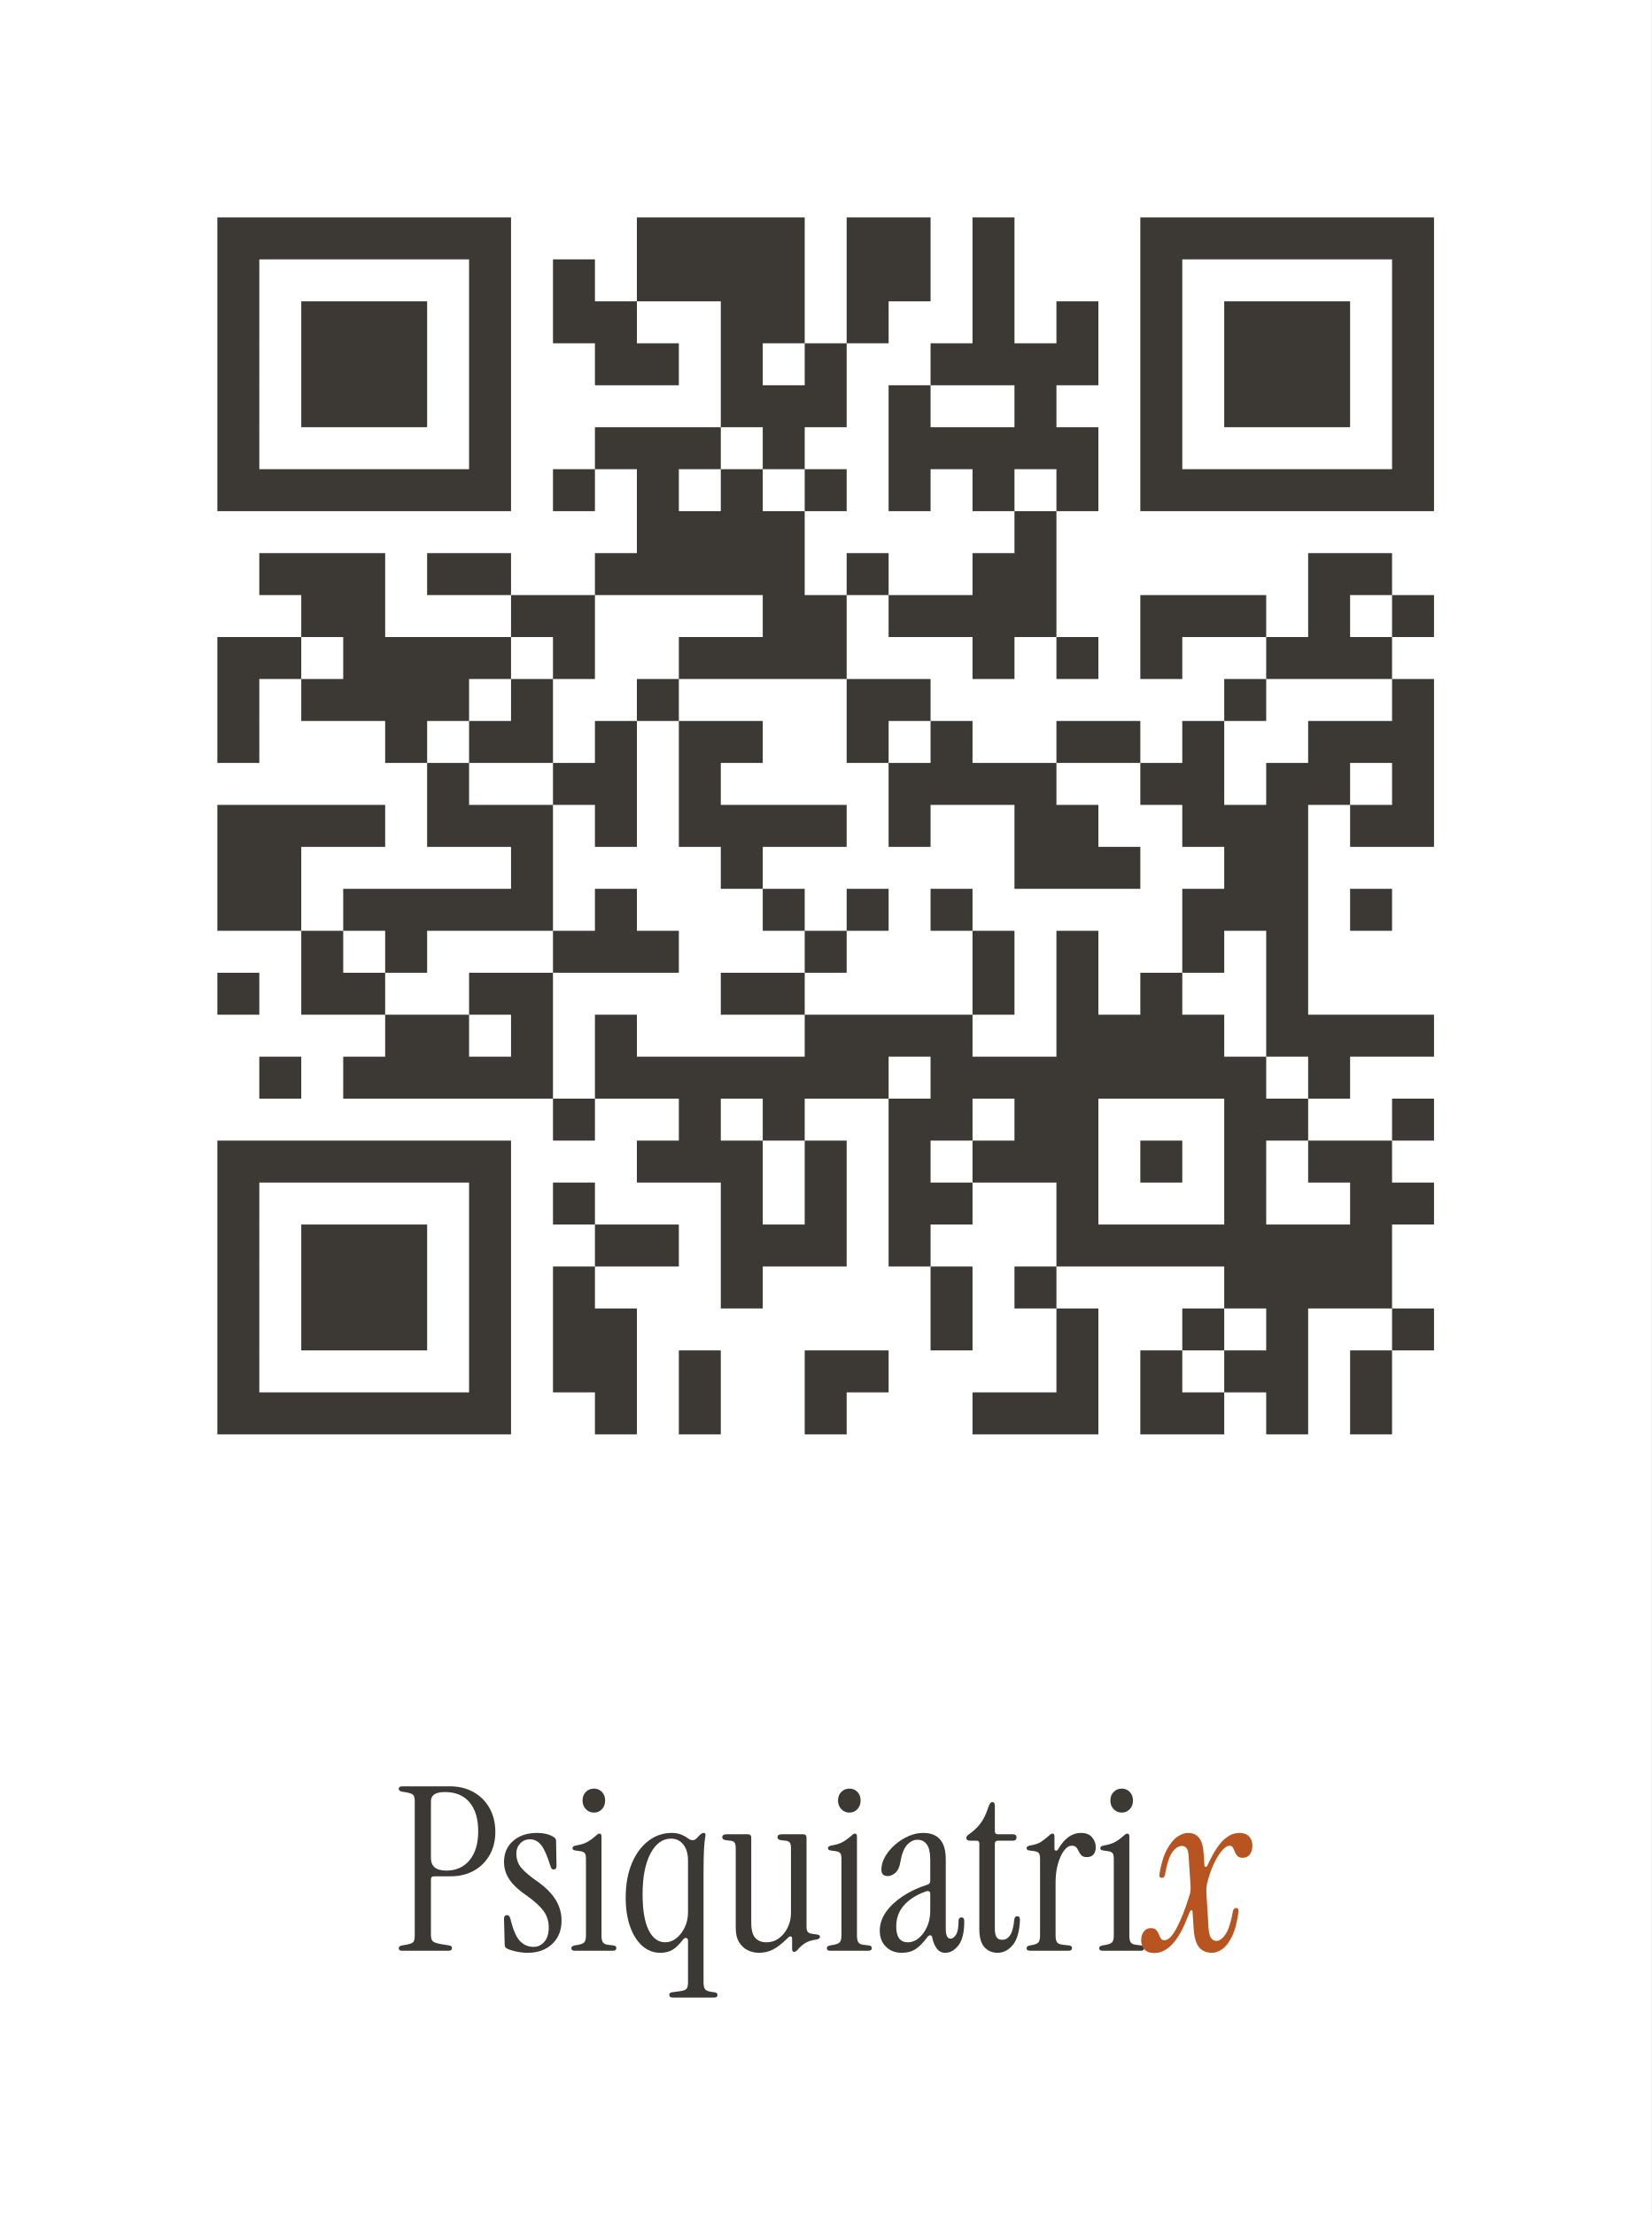
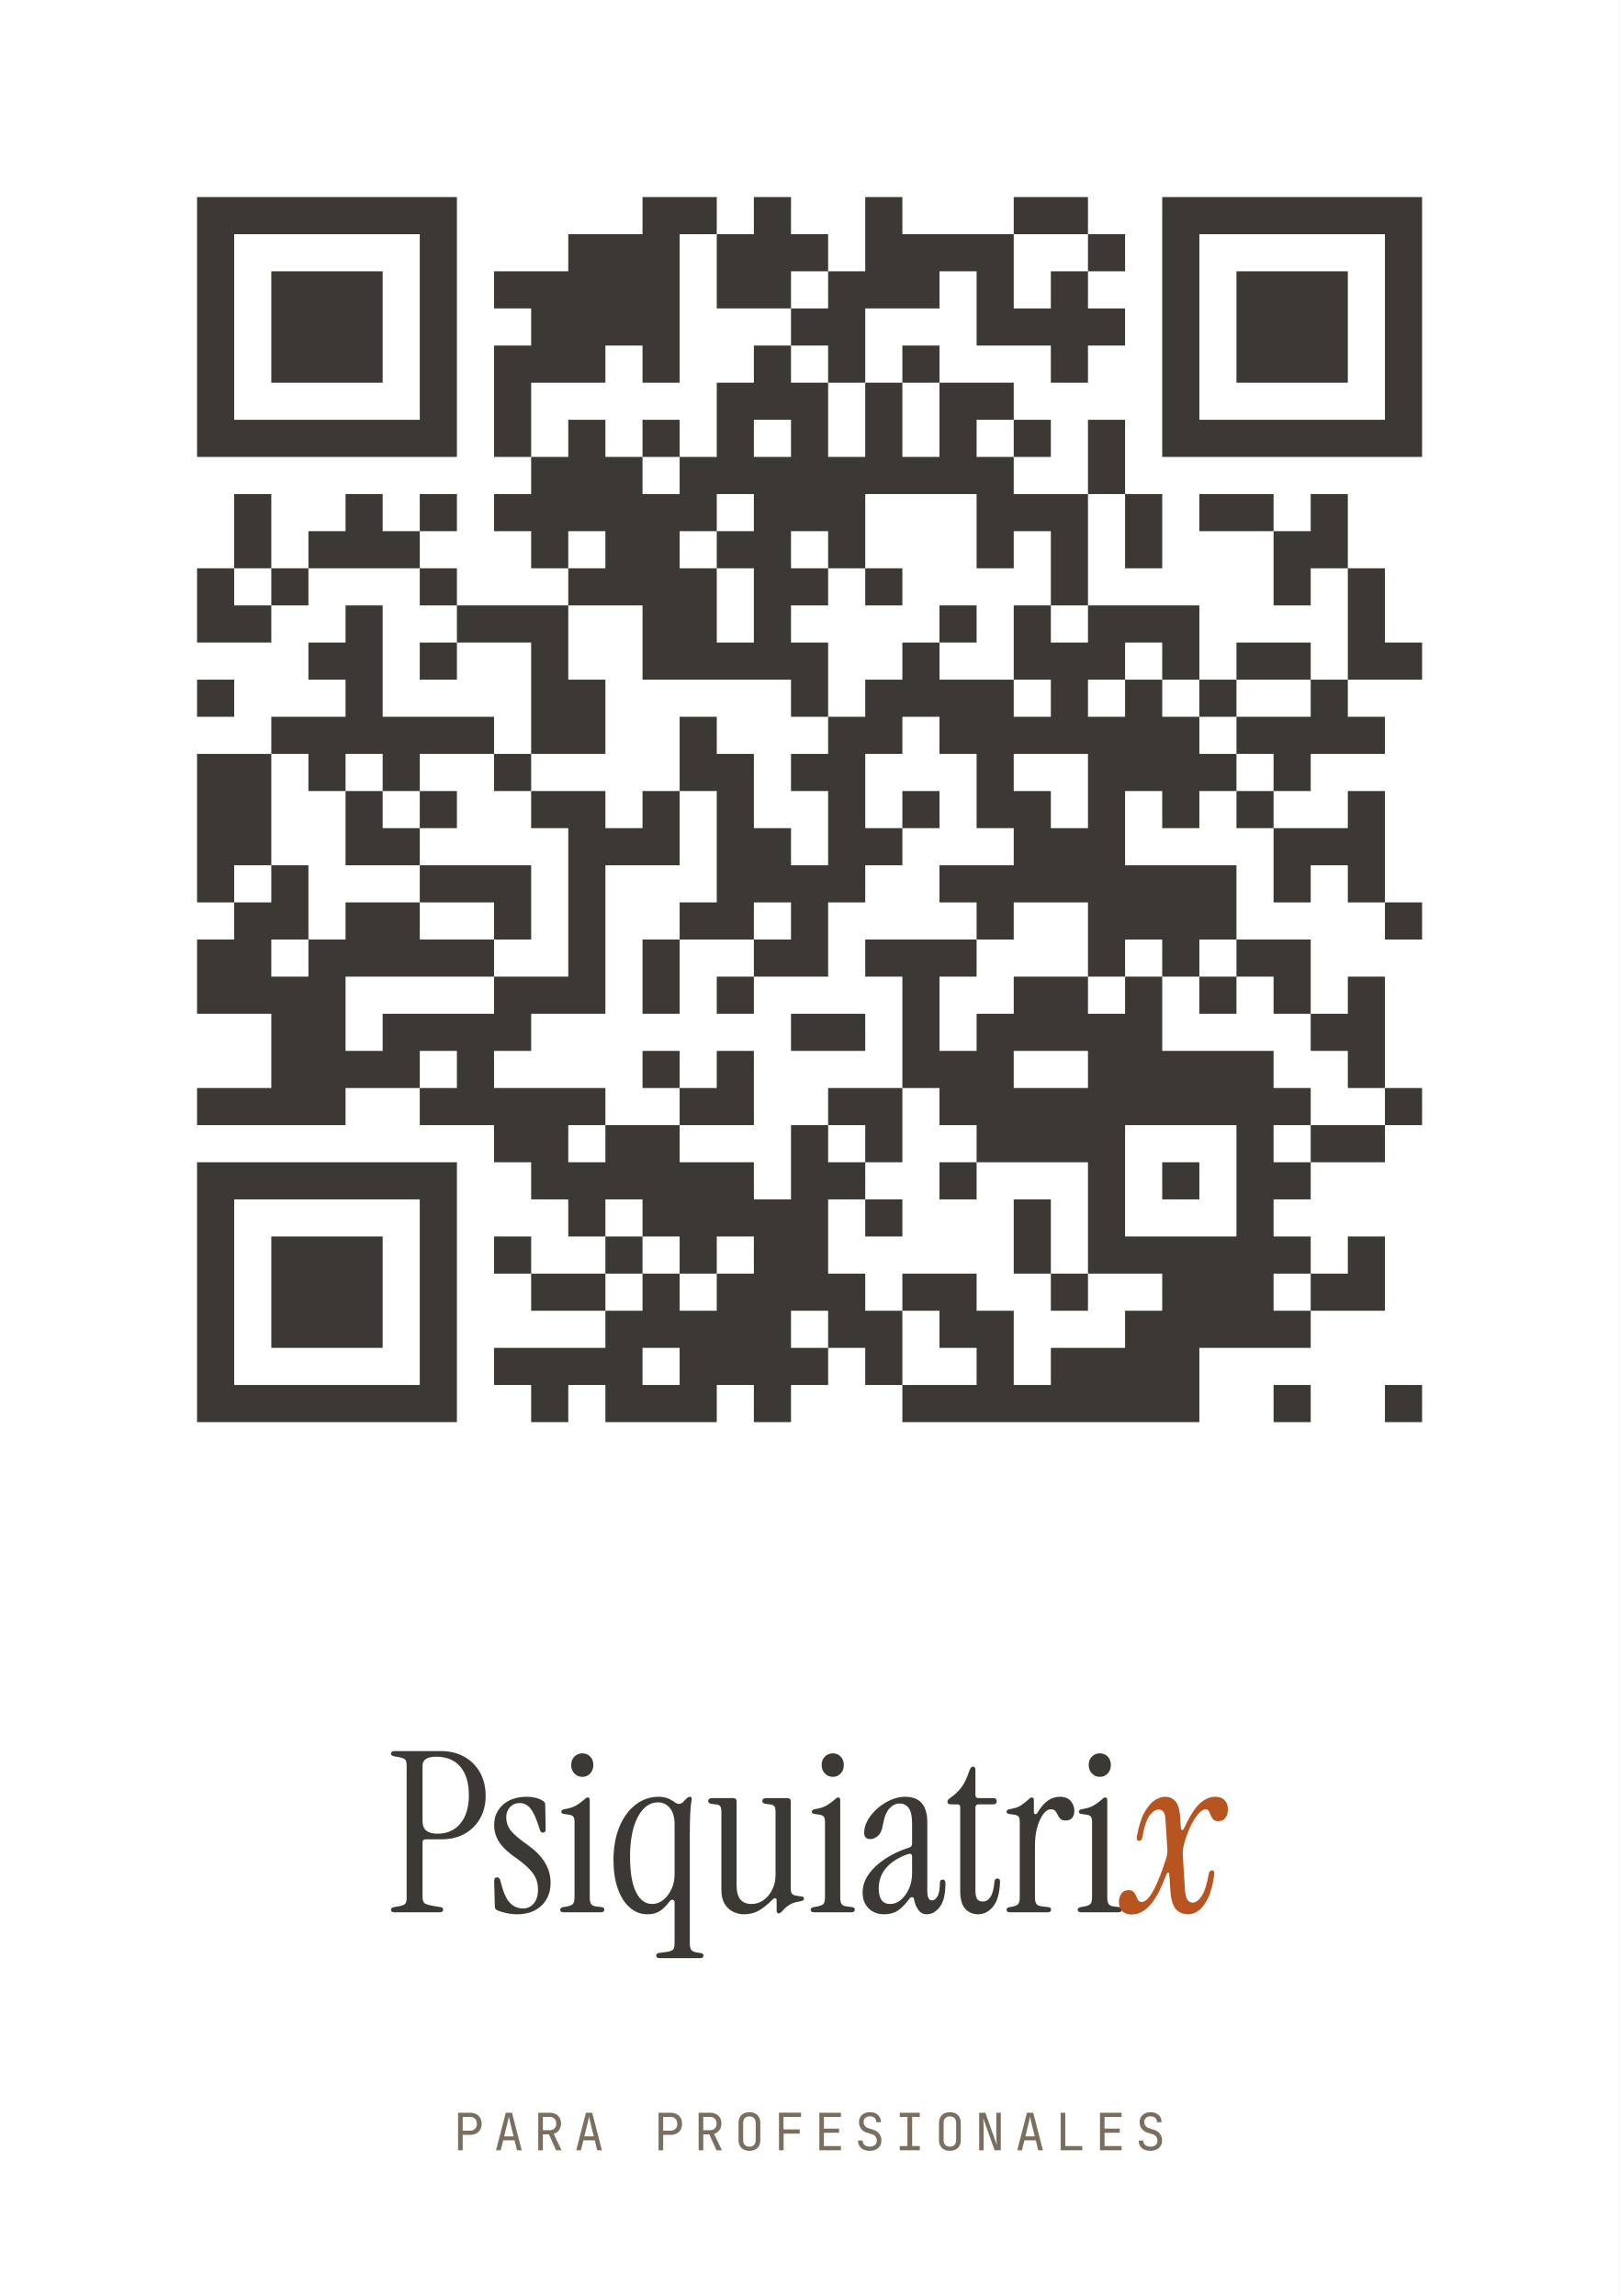
- <svg xmlns="http://www.w3.org/2000/svg" viewBox="0 0 1000 1341" width="1000" height="1341" role="img" aria-label="Código QR de https://www.psiquiatrix.ar/">
-   <rect width="1000" height="1341" fill="#FFFFFF" />
-   <g transform="translate(30 30) scale(25.40541)">
-     <path fill="#FFFFFF" d="M0 0h37v37H0z" />
-     <path stroke="#3C3833" d="M4 4.5h7m3 0h4m1 0h2m1 0h1m3 0h7M4 5.5h1m5 0h1m1 0h1m1 0h4m1 0h2m1 0h1m3 0h1m5 0h1M4 6.5h1m1 0h3m1 0h1m1 0h2m2 0h2m1 0h1m2 0h1m1 0h1m1 0h1m1 0h3m1 0h1M4 7.5h1m1 0h3m1 0h1m2 0h2m1 0h1m1 0h1m2 0h4m1 0h1m1 0h3m1 0h1M4 8.5h1m1 0h3m1 0h1m5 0h3m1 0h1m2 0h1m2 0h1m1 0h3m1 0h1M4 9.5h1m5 0h1m2 0h3m1 0h1m2 0h5m1 0h1m5 0h1M4 10.5h7m1 0h1m1 0h1m1 0h1m1 0h1m1 0h1m1 0h1m1 0h1m1 0h7M14 11.5h4m5 0h1M5 12.5h3m1 0h2m2 0h5m1 0h1m2 0h2m6 0h2M6 13.5h2m3 0h2m4 0h2m1 0h4m2 0h3m1 0h1m1 0h1M4 14.5h2m1 0h4m1 0h1m2 0h4m3 0h1m1 0h1m1 0h1m2 0h3M4 15.5h1m1 0h4m1 0h1m2 0h1m4 0h2m7 0h1m3 0h1M4 16.5h1m3 0h1m1 0h2m1 0h1m1 0h2m2 0h1m1 0h1m2 0h2m1 0h1m2 0h3M9 17.5h1m2 0h2m1 0h1m4 0h4m2 0h2m1 0h2m1 0h1M4 18.5h4m1 0h3m1 0h1m1 0h4m1 0h1m2 0h2m2 0h3m1 0h2M4 19.5h2m5 0h1m4 0h1m6 0h3m2 0h2M4 20.5h2m1 0h5m1 0h1m3 0h1m1 0h1m1 0h1m5 0h3m1 0h1M6 21.5h1m1 0h1m3 0h3m3 0h1m3 0h1m1 0h1m2 0h1m1 0h1M4 22.5h1m1 0h2m2 0h2m4 0h2m4 0h1m1 0h1m1 0h1m2 0h1M8 23.5h2m1 0h1m1 0h1m4 0h4m2 0h4m1 0h4M5 24.5h1m1 0h5m1 0h7m1 0h8m1 0h1M12 25.5h1m2 0h1m1 0h1m2 0h2m1 0h2m3 0h2m2 0h1M4 26.5h7m3 0h3m1 0h1m1 0h1m1 0h3m1 0h1m1 0h1m1 0h2M4 27.5h1m5 0h1m1 0h1m3 0h1m1 0h1m1 0h2m2 0h1m3 0h1m2 0h2M4 28.5h1m1 0h3m1 0h1m2 0h2m1 0h3m1 0h1m3 0h8M4 29.5h1m1 0h3m1 0h1m1 0h1m3 0h1m4 0h1m1 0h1m4 0h4M4 30.5h1m1 0h3m1 0h1m1 0h2m7 0h1m2 0h1m2 0h1m1 0h1m2 0h1M4 31.5h1m5 0h1m1 0h2m1 0h1m2 0h2m4 0h1m1 0h1m1 0h2m1 0h1M4 32.5h7m2 0h1m1 0h1m2 0h1m3 0h3m1 0h2m1 0h1m1 0h1" />
+ <svg xmlns="http://www.w3.org/2000/svg" viewBox="0 0 1000 1418" width="1000" height="1418" role="img" aria-label="Código QR de https://www.psiquiatrix.ar/psicologos">
+   <rect width="1000" height="1418" fill="#FFFFFF" />
+   <g transform="translate(30 30) scale(22.92683)">
+     <path fill="#FFFFFF" d="M0 0h41v41H0z" />
+     <path stroke="#3C3833" d="M4 4.5h7m5 0h2m1 0h1m2 0h1m3 0h2m2 0h7M4 5.5h1m5 0h1m3 0h3m1 0h3m1 0h4m2 0h1m1 0h1m5 0h1M4 6.5h1m1 0h3m1 0h1m1 0h5m1 0h2m1 0h3m1 0h1m1 0h1m2 0h1m1 0h3m1 0h1M4 7.5h1m1 0h3m1 0h1m2 0h4m3 0h2m3 0h4m1 0h1m1 0h3m1 0h1M4 8.5h1m1 0h3m1 0h1m1 0h3m1 0h1m2 0h1m1 0h1m1 0h1m3 0h1m2 0h1m1 0h3m1 0h1M4 9.5h1m5 0h1m1 0h1m5 0h3m1 0h1m1 0h2m4 0h1m5 0h1M4 10.5h7m1 0h1m1 0h1m1 0h1m1 0h1m1 0h1m1 0h1m1 0h1m1 0h1m1 0h1m1 0h7M13 11.5h3m1 0h9m2 0h1M5 12.5h1m2 0h1m1 0h1m1 0h6m1 0h3m3 0h3m1 0h1m1 0h2m1 0h1M5 13.5h1m1 0h3m3 0h1m1 0h2m1 0h2m1 0h1m3 0h1m1 0h1m1 0h1m3 0h2M4 14.5h1m1 0h1m3 0h1m3 0h4m1 0h2m1 0h1m4 0h1m5 0h1m1 0h1M4 15.5h2m2 0h1m2 0h3m2 0h2m1 0h1m4 0h1m1 0h1m1 0h3m4 0h1M7 16.5h2m1 0h1m2 0h1m2 0h5m2 0h1m2 0h3m1 0h1m1 0h2m1 0h2M4 17.5h1m3 0h1m4 0h2m5 0h1m1 0h4m1 0h1m1 0h1m1 0h1m2 0h1M6 18.5h6m1 0h2m2 0h1m3 0h2m1 0h7m1 0h4M4 19.5h2m1 0h1m1 0h1m2 0h1m4 0h2m1 0h2m3 0h1m2 0h4m1 0h1M4 20.5h2m2 0h1m1 0h1m2 0h2m1 0h1m1 0h1m2 0h1m1 0h1m1 0h2m1 0h1m1 0h1m1 0h1m2 0h1M4 21.5h2m2 0h2m4 0h3m1 0h2m1 0h2m3 0h3m4 0h3M4 22.5h1m1 0h1m3 0h3m1 0h1m3 0h4m2 0h8m1 0h1m1 0h1M5 23.5h2m1 0h2m2 0h1m1 0h1m2 0h2m1 0h1m4 0h1m2 0h4m4 0h1M4 24.5h2m1 0h5m2 0h1m1 0h1m2 0h2m1 0h3m3 0h1m1 0h1m1 0h2M4 25.5h4m4 0h3m1 0h1m1 0h1m4 0h1m2 0h2m1 0h1m1 0h1m1 0h1m1 0h1M6 26.5h2m1 0h4m7 0h2m1 0h1m1 0h5m4 0h2M6 27.5h4m1 0h1m4 0h1m1 0h1m4 0h3m2 0h5m2 0h1M4 28.5h4m2 0h5m2 0h2m2 0h2m1 0h10m2 0h1M12 29.5h2m1 0h2m3 0h1m1 0h1m2 0h4m3 0h1m1 0h2M4 30.5h7m2 0h6m1 0h2m2 0h1m3 0h1m1 0h1m1 0h2M4 31.5h1m5 0h1m3 0h1m1 0h5m1 0h1m3 0h1m1 0h1m3 0h1M4 32.5h1m1 0h3m1 0h1m1 0h1m2 0h1m1 0h1m1 0h2m5 0h1m1 0h6m1 0h1M4 33.5h1m1 0h3m1 0h1m2 0h2m1 0h1m1 0h4m1 0h2m2 0h1m2 0h3m1 0h2M4 34.5h1m1 0h3m1 0h1m4 0h5m1 0h2m1 0h2m3 0h5M4 35.5h1m5 0h1m1 0h4m1 0h4m1 0h1m2 0h1m1 0h4M4 36.5h7m2 0h1m1 0h3m1 0h1m3 0h8m2 0h1m2 0h1" />
  </g>
  <g transform="translate(200 1040) scale(0.3456221)">
    <g transform="translate(112.40 408.00)">
      <path fill="#3C3833" d="M94.80 0L13.60 0Q7.60 0 7.60-4.40L7.60-4.40Q7.60-8 12.80-9.20L12.80-9.20L22-10.80Q30.40-12.40 33-15.20Q35.60-18 35.60-26.40L35.60-26.40L35.60-261.60Q35.60-270 33-272.80Q30.40-275.60 22-277.20L22-277.20L12.80-278.80Q7.60-280 7.60-283.60L7.60-283.60Q7.60-288 13.60-288L13.60-288L97.20-288Q120.80-288 138.80-277.80Q156.80-267.60 166.80-249.60Q176.80-231.60 176.80-208L176.80-208Q176.80-185.20 166.80-167.60Q156.80-150 139.20-140.20Q121.60-130.40 98.40-130.40L98.40-130.40L69.60-130.40Q64-130.40 64-124.80L64-124.80L64-28Q64-19.60 67.20-16.60Q70.40-13.60 81.60-11.60L81.60-11.60L96.40-9.20Q100.80-8.40 100.80-4.80L100.80-4.80Q100.80 0 94.80 0L94.80 0ZM64-262L64-162.40Q64-140.40 90.80-140.40L90.80-140.40Q116.80-140.40 131.80-158.80Q146.80-177.20 146.80-209.20L146.80-209.20Q146.80-242 131.60-260Q116.40-278 88.40-278L88.40-278Q64-278 64-262L64-262ZM233.20 3.60L233.20 3.60Q224 3.60 213.60 1.40Q203.20-0.80 196.80-4L196.80-4Q193.20-6 193.20-10.80L193.20-10.80L192-55.60Q192-62.40 197.20-62.40L197.20-62.40Q201.60-62.40 203.20-56L203.20-56Q210-27.60 219.80-17.20Q229.60-6.80 243.60-6.80L243.60-6.80Q255.20-6.80 262.80-15.80Q270.40-24.80 270.40-40.80L270.40-40.80Q270.40-56.80 261.60-69.20Q252.80-81.60 232-96.40L232-96.40Q211.20-110.40 201.60-124.60Q192-138.80 192-155.60L192-155.60Q192-178.40 208-192.40Q224-206.40 250.40-206.40L250.40-206.40Q258.40-206.40 266-204.60Q273.60-202.80 279.60-198.80L279.60-198.80Q283.20-196.40 283.20-192.40L283.20-192.40L284-148.40Q284-142.40 279.20-142.40L279.20-142.40Q276.40-142.40 275.20-144.20Q274-146 273.20-148.80L273.20-148.80Q265.20-174.80 257.20-185Q249.20-195.20 237.60-195.20L237.60-195.20Q227.20-195.20 220.40-188Q213.60-180.80 213.60-170L213.60-170Q213.60-156 222-145.60Q230.40-135.20 252.40-120L252.40-120Q272.40-105.60 282.60-89Q292.80-72.40 292.80-52.80L292.80-52.80Q292.80-27.20 276.40-11.80Q260 3.60 233.20 3.60ZM349.60-242L349.60-242Q341.20-242 335.40-248Q329.60-254 329.60-263.20L329.60-263.20Q329.60-272.40 335.40-278.20Q341.20-284 349.60-284L349.60-284Q358-284 363.60-278.20Q369.20-272.40 369.20-263.20L369.20-263.20Q369.20-254 363.60-248Q358-242 349.60-242ZM382.80 0L316 0Q310 0 310-4.40L310-4.40Q310-8 315.20-9.20L315.20-9.20L320-10Q330-11.60 332.80-15Q335.60-18.40 335.60-26.80L335.60-26.80L335.60-161.20Q335.60-168.40 333.40-171Q331.20-173.60 325.60-174.40L325.60-174.40L317.20-175.60Q312-176 312-180L312-180Q312-183.20 318.40-184.40L318.40-184.40Q330.80-186.40 338.40-190.80Q346-195.20 353.20-201.60L353.20-201.60Q356.80-205.20 359.20-205.20L359.20-205.20Q362.80-205.20 362.80-200.40L362.80-200.40L362.80-26.80Q362.80-18.40 365.20-14.80Q367.60-11.20 374.40-10.40L374.40-10.40L384.40-9.20Q388.80-8.40 388.80-4.80L388.80-4.80Q388.80 0 382.80 0L382.80 0ZM560 82L487.60 82Q481.60 82 481.60 77.20L481.60 77.20Q481.60 73.60 486 72.80L486 72.80L500.80 70.80Q509.20 69.60 511.80 66.60Q514.40 63.60 514.40 55.20L514.40 55.20L514.40-18Q514.40-21.20 511.60-22.20Q508.80-23.20 506-20L506-20Q496-6.80 487.20-1.60Q478.40 3.60 465.60 3.60L465.60 3.60Q448 3.60 434.20-8.60Q420.40-20.80 412.80-42.60Q405.20-64.40 405.20-93.20L405.20-93.20Q405.20-126.80 415.60-152.20Q426-177.60 444.40-192Q462.80-206.40 486-206.40L486-206.40Q494-206.40 501-204Q508-201.60 515.60-196L515.60-196Q524.40-190 531.60-199.20L531.60-199.20Q535.60-203.60 537.80-205Q540-206.40 541.60-206.40L541.60-206.40Q546-206.40 544.80-200.80L544.80-200.80Q543.20-192 542.40-177.40Q541.60-162.80 541.60-138.80L541.60-138.80L541.60 55.20Q541.60 63.60 544.20 67.20Q546.80 70.80 555.20 72L555.20 72L560.80 72.80Q566 73.20 566 77.60L566 77.60Q566 82 560 82L560 82ZM474.40-14.80L474.40-14.80Q484.80-14.80 493.80-21.80Q502.80-28.80 508.60-40.80Q514.40-52.80 514.40-67.60L514.40-67.60L514.40-157.60Q514.40-175.60 506.20-186Q498-196.40 484.80-196.40L484.80-196.40Q462.40-196.40 448.60-170.20Q434.80-144 434.80-98.80L434.80-98.80Q434.80-57.60 445.40-36.20Q456-14.80 474.40-14.80ZM638.40 3.60L638.40 3.60Q628.40 3.60 619.20-0.80Q610-5.20 604-14.80Q598-24.40 598-40.40L598-40.40L598-179.60Q598-186.80 595.80-189.60Q593.60-192.40 588-192.80L588-192.80L581.20-193.60Q574.40-194.40 574.40-198.80L574.40-198.80Q574.40-204 582-204L582-204L619.20-204Q625.20-204 625.20-198L625.20-198L625.20-48.80Q625.20-30.40 632.20-22.60Q639.20-14.80 651.60-14.80L651.60-14.80Q664-14.80 673.60-21.80Q683.20-28.80 689-40.60Q694.80-52.40 694.80-66.40L694.80-66.40L694.80-179.60Q694.80-186.80 692.60-189.60Q690.40-192.40 684.80-192.80L684.80-192.80L678-193.60Q671.20-194.40 671.20-198.80L671.20-198.80Q671.20-204 678.80-204L678.80-204L716-204Q722-204 722-198L722-198L722-42.80Q722-35.60 724.20-33Q726.40-30.40 732-29.60L732-29.60L740.40-28.40Q745.60-28 745.60-24.40L745.60-24.40Q745.60-20.80 739.20-19.60L739.20-19.60Q726.80-18 719.40-13.20Q712-8.40 706.40-1.60L706.40-1.60Q702.80 2 700.40 2L700.40 2Q696.80 2 696.80-2.80L696.80-2.80L696.80-21.20Q696.80-24.40 694.60-25Q692.40-25.60 690-23.20L690-23.20Q675.20-8.40 663.80-2.40Q652.40 3.60 638.40 3.60ZM797.20-242L797.20-242Q788.80-242 783-248Q777.20-254 777.20-263.20L777.20-263.20Q777.20-272.40 783-278.20Q788.80-284 797.20-284L797.20-284Q805.60-284 811.20-278.20Q816.80-272.40 816.80-263.20L816.80-263.20Q816.80-254 811.20-248Q805.60-242 797.20-242ZM830.40 0L763.60 0Q757.60 0 757.60-4.40L757.60-4.40Q757.60-8 762.80-9.20L762.80-9.20L767.60-10Q777.60-11.60 780.40-15Q783.20-18.40 783.20-26.80L783.20-26.80L783.20-161.20Q783.20-168.40 781-171Q778.80-173.60 773.20-174.40L773.20-174.40L764.80-175.60Q759.60-176 759.60-180L759.60-180Q759.60-183.20 766-184.40L766-184.40Q778.40-186.40 786-190.80Q793.60-195.20 800.80-201.60L800.80-201.60Q804.40-205.20 806.80-205.20L806.80-205.20Q810.40-205.20 810.40-200.40L810.40-200.40L810.40-26.80Q810.40-18.40 812.80-14.80Q815.20-11.20 822-10.40L822-10.40L832-9.20Q836.40-8.40 836.40-4.80L836.40-4.80Q836.40 0 830.40 0L830.40 0ZM888.80 3.60L888.80 3.60Q872.00 3.60 861.20-7Q850.40-17.60 850.40-35.20L850.40-35.20Q850.40-52.40 861.20-67.80Q872.00-83.20 890.80-95.60Q909.60-108 933.60-115.60L933.60-115.60Q938.80-117.20 938.80-122.40L938.80-122.40L938.80-158.80Q938.80-178 932.80-186.20Q926.80-194.40 916.40-194.40L916.40-194.40Q906.40-194.40 898.20-185.40Q890.00-176.40 886.40-155.20L886.40-155.20Q884.40-142.40 877.80-136.60Q871.20-130.80 864.40-130.80L864.40-130.80Q853.20-130.80 853.20-142L853.20-142Q853.20-153.60 859.80-165Q866.40-176.40 877.20-185.80Q888.00-195.20 900.80-200.80Q913.60-206.40 926.40-206.40L926.40-206.40Q966.00-206.40 966.00-160.40L966.00-160.40L966.00-38Q966.00-21.20 974.40-21.20L974.40-21.20Q979.60-21.20 984.00-28.20Q988.40-35.20 988.40-52L988.40-52Q988.40-58.40 993.60-58.40L993.60-58.40Q998.40-58.40 998.40-51.60L998.40-51.60Q998.40-22.40 988.20-9.40Q978.00 3.60 965.20 3.60L965.20 3.60Q955.60 3.60 950.00-4.20Q944.40-12 942.40-22.80L942.40-22.80Q942.00-26.80 939.00-27Q936.00-27.20 933.20-23.20L933.20-23.20Q923.60-10 913.60-3.20Q903.60 3.60 888.80 3.60ZM899.60-14.80L899.60-14.80Q910.00-14.80 918.80-22.20Q927.60-29.60 933.20-42Q938.80-54.40 938.80-70L938.80-70L938.80-99.20Q938.80-106.80 930.40-103.60L930.40-103.60Q906.00-94.80 892.60-79.40Q879.20-64 879.20-42.40L879.20-42.40Q879.20-14.80 899.60-14.80ZM1056.80 3.60L1056.80 3.60Q1042.80 3.60 1033.80-6.20Q1024.80-16 1024.80-38.40L1024.80-38.40L1024.80-188Q1024.80-192.80 1020.00-192.80L1020.00-192.80L1008.40-192.80Q1002.00-192.80 1002.00-197.60L1002.00-197.60Q1002.00-200.80 1005.60-203.20L1005.60-203.20Q1018.80-212.40 1026.80-223Q1034.80-233.60 1040.80-252L1040.80-252Q1043.60-260.40 1047.60-260.40L1047.60-260.40Q1052-260.40 1052-254L1052-254L1052-209.60Q1052-204 1057.60-204L1057.60-204L1083.60-204Q1090-204 1090-198.40L1090-198.40Q1090-192.80 1083.60-192.80L1083.60-192.80L1057.60-192.80Q1052-192.80 1052-187.20L1052-187.20L1052-38Q1052-29.20 1054.80-24.20Q1057.60-19.20 1065.20-19.20L1065.20-19.20Q1073.60-19.20 1079-27.60Q1084.40-36 1086-54.80L1086-54.80Q1086.80-60.40 1091.20-60.40L1091.20-60.40Q1096-60.40 1096-54.40L1096-54.40Q1094.80-23.60 1083.40-10Q1072 3.60 1056.80 3.60ZM1163.20-178.40L1163.20-178.40Q1179.60-206.40 1202.80-206.40L1202.80-206.40Q1216.00-206.40 1222.40-198.60Q1228.80-190.80 1228.80-181.20L1228.80-181.20Q1228.80-173.60 1225.00-168.80Q1221.20-164 1213.20-164L1213.20-164Q1206.80-164 1203.80-167Q1200.80-170 1199.00-174Q1197.20-178 1194.80-181Q1192.40-184 1186.80-184L1186.80-184Q1179.60-184 1173.20-175.40Q1166.80-166.80 1162.60-152.40Q1158.40-138 1158.40-119.60L1158.40-119.60L1158.40-26.80Q1158.40-18.40 1161.00-14.80Q1163.60-11.20 1172.00-10.40L1172.00-10.40L1182.80-9.20Q1187.20-8.40 1187.20-4.80L1187.20-4.80Q1187.20 0 1181.20 0L1181.20 0L1113.60 0Q1107.60 0 1107.60-4.40L1107.60-4.40Q1107.60-8 1112.80-9.20L1112.80-9.20L1117.60-10Q1126.00-11.60 1128.60-15Q1131.20-18.40 1131.20-26.80L1131.20-26.80L1131.20-161.20Q1131.20-168.40 1129.00-171Q1126.80-173.60 1121.20-174.40L1121.20-174.40L1112.80-175.60Q1107.60-176 1107.60-180L1107.60-180Q1107.60-183.20 1114.00-184.40L1114.00-184.40Q1126.40-186.40 1133.00-190.80Q1139.60-195.20 1146.80-201.60L1146.80-201.60Q1150.40-205.20 1152.80-205.20L1152.80-205.20Q1156.40-205.20 1156.40-200.40L1156.40-200.40L1156.40-178.80Q1156.40-176 1158.80-175.40Q1161.20-174.80 1163.20-178.40ZM1274.40-242L1274.40-242Q1266.00-242 1260.20-248Q1254.40-254 1254.40-263.20L1254.40-263.20Q1254.40-272.40 1260.20-278.20Q1266.00-284 1274.40-284L1274.40-284Q1282.80-284 1288.40-278.20Q1294.00-272.40 1294.00-263.20L1294.00-263.20Q1294.00-254 1288.40-248Q1282.80-242 1274.40-242ZM1307.60 0L1240.80 0Q1234.80 0 1234.80-4.40L1234.80-4.40Q1234.80-8 1240.00-9.20L1240.00-9.20L1244.80-10Q1254.80-11.60 1257.60-15Q1260.40-18.40 1260.40-26.80L1260.40-26.80L1260.40-161.20Q1260.40-168.40 1258.20-171Q1256.00-173.60 1250.40-174.40L1250.40-174.40L1242.00-175.60Q1236.80-176 1236.80-180L1236.80-180Q1236.80-183.20 1243.20-184.40L1243.20-184.40Q1255.60-186.40 1263.20-190.80Q1270.80-195.20 1278.00-201.60L1278.00-201.60Q1281.60-205.20 1284.00-205.20L1284.00-205.20Q1287.60-205.20 1287.60-200.40L1287.60-200.40L1287.60-26.80Q1287.60-18.40 1290.00-14.80Q1292.40-11.20 1299.20-10.40L1299.20-10.40L1309.20-9.20Q1313.60-8.40 1313.60-4.80L1313.60-4.80Q1313.60 0 1307.60 0L1307.60 0Z" />
      <path fill="#B8541F" d="M1331.20 4L1331.20 4Q1320.00 4 1314.20-2.20Q1308.40-8.40 1308.40-18.40L1308.40-18.40Q1308.40-27.60 1313.00-33.60Q1317.60-39.60 1325.20-39.60L1325.20-39.60Q1331.60-39.60 1334.60-36.40Q1337.60-33.20 1339.20-29Q1340.80-24.80 1342.80-21.60Q1344.80-18.40 1349.20-18.40L1349.20-18.40Q1359.20-18.40 1370.60-40Q1382.00-61.60 1392.40-95.20L1392.40-95.20Q1394.40-100.80 1394.80-105.20Q1395.20-109.60 1394.80-115.20L1394.80-115.20L1391.60-164.80Q1391.20-175.20 1388.00-179.40Q1384.80-183.60 1380.00-183.60L1380.00-183.60Q1371.20-183.60 1363.20-173Q1355.20-162.40 1350.00-132.80L1350.00-132.80Q1348.80-127.60 1344.80-127.60L1344.80-127.60Q1339.20-127.60 1340.40-134.80L1340.40-134.80Q1345.20-162.40 1353.80-178Q1362.40-193.60 1372.20-200Q1382.00-206.40 1390.40-206.40L1390.40-206.40Q1402.80-206.40 1409.80-197.80Q1416.80-189.20 1418.00-168.40L1418.00-168.40L1419.20-149.60Q1419.60-147.20 1421.40-147Q1423.20-146.80 1424.40-149.20L1424.40-149.20Q1438.80-180.80 1452.20-193.60Q1465.60-206.40 1480.40-206.40L1480.40-206.40Q1491.60-206.40 1497.40-200.20Q1503.20-194 1503.20-184L1503.20-184Q1503.20-174.80 1498.80-168.80Q1494.40-162.80 1486.40-162.80L1486.40-162.80Q1480.00-162.80 1477.00-166Q1474.00-169.20 1472.40-173.40Q1470.80-177.60 1469.00-180.80Q1467.20-184 1463.20-184L1463.20-184Q1457.20-184 1449.60-175Q1442.00-166 1435.20-151.20Q1428.40-136.40 1424.00-118.40L1424.00-118.40Q1422.80-112.80 1422.60-108.40Q1422.40-104 1422.80-98.40L1422.80-98.40L1426.40-40Q1427.20-27.60 1430.80-22.40Q1434.40-17.20 1440.40-17.20L1440.40-17.20Q1448.00-17.20 1456.00-28.60Q1464.00-40 1469.20-69.60L1469.20-69.60Q1470.40-74.80 1474.80-74.80L1474.80-74.80Q1479.60-74.80 1478.80-67.60L1478.80-67.60Q1475.20-40.40 1467.40-24.80Q1459.60-9.20 1450.40-2.80Q1441.20 3.60 1432.80 3.60L1432.80 3.60Q1418.00 3.60 1410.00-5.80Q1402.00-15.20 1400.40-38L1400.40-38L1398.40-68Q1398.00-70.80 1396.40-70.80Q1394.80-70.80 1393.60-68.40L1393.60-68.40L1386.40-50.80Q1363.60 4 1331.20 4Z" />
    </g>
  </g>
+   <path transform="translate(280 1328.004)" fill="#7A6F5E" d="M5.78 0L2.92 0L2.92-23.17L10.38-23.17Q12.54-23.17 14.13-22.33Q15.71-21.49 16.59-19.97Q17.46-18.44 17.46-16.35Q17.46-14.29 16.59-12.75Q15.71-11.21 14.13-10.37Q12.54-9.52 10.38-9.52L5.78-9.52L5.78 0M5.78-20.60L5.78-12.10L10.38-12.10Q12.25-12.10 13.38-13.25Q14.51-14.41 14.51-16.35Q14.51-18.32 13.38-19.46Q12.25-20.60 10.38-20.60 M29.27 0L26.35 0L32.38-23.17L36.22-23.17L42.22 0L39.33 0L37.81-6.16L30.79-6.16L29.27 0M33.14-15.75L31.37-8.57L37.21-8.57L35.43-15.71Q34.92-17.75 34.63-19.11Q34.35-20.48 34.29-20.89Q34.22-20.48 33.94-19.11Q33.65-17.75 33.14-15.75 M55.30 0L52.44 0L52.44-23.17L59.62-23.17Q61.68-23.17 63.24-22.33Q64.79-21.49 65.65-20Q66.51-18.51 66.51-16.51Q66.51-14.16 65.29-12.48Q64.06-10.79 61.97-10.16L66.83 0L63.46 0L59.02-9.84L55.30-9.84L55.30 0M55.30-20.60L55.30-12.41L59.62-12.41Q61.40-12.41 62.48-13.54Q63.56-14.67 63.56-16.51Q63.56-18.38 62.48-19.49Q61.40-20.60 59.62-20.60 M78.79 0L75.87 0L81.90-23.17L85.75-23.17L91.75 0L88.86 0L87.33-6.16L80.32-6.16L78.79 0M82.67-15.75L80.89-8.57L86.73-8.57L84.95-15.71Q84.44-17.75 84.16-19.11Q83.87-20.48 83.81-20.89Q83.75-20.48 83.46-19.11Q83.17-17.75 82.67-15.75  M129.59 0L126.73 0L126.73-23.17L134.19-23.17Q136.35-23.17 137.94-22.33Q139.52-21.49 140.40-19.97Q141.27-18.44 141.27-16.35Q141.27-14.29 140.40-12.75Q139.52-11.21 137.94-10.37Q136.35-9.52 134.19-9.52L129.59-9.52L129.59 0M129.59-20.60L129.59-12.10L134.19-12.10Q136.06-12.10 137.19-13.25Q138.32-14.41 138.32-16.35Q138.32-18.32 137.19-19.46Q136.06-20.60 134.19-20.60 M154.35 0L151.49 0L151.49-23.17L158.67-23.17Q160.73-23.17 162.29-22.33Q163.84-21.49 164.70-20Q165.56-18.51 165.56-16.51Q165.56-14.16 164.33-12.48Q163.11-10.79 161.02-10.16L165.87 0L162.51 0L158.06-9.84L154.35-9.84L154.35 0M154.35-20.60L154.35-12.41L158.67-12.41Q160.44-12.41 161.52-13.54Q162.60-14.67 162.60-16.51Q162.60-18.38 161.52-19.49Q160.44-20.60 158.67-20.60 M182.86 0.32Q180.76 0.32 179.25-0.48Q177.75-1.27 176.94-2.78Q176.13-4.29 176.13-6.35L176.13-16.83Q176.13-18.92 176.94-20.41Q177.75-21.90 179.25-22.70Q180.76-23.49 182.86-23.49Q184.95-23.49 186.46-22.70Q187.97-21.90 188.78-20.41Q189.59-18.92 189.59-16.86L189.59-6.35Q189.59-4.29 188.78-2.78Q187.97-1.27 186.46-0.48Q184.95 0.32 182.86 0.32M182.86-2.25Q184.73-2.25 185.73-3.32Q186.73-4.38 186.73-6.35L186.73-16.83Q186.73-18.79 185.73-19.86Q184.73-20.92 182.86-20.92Q181.02-20.92 180-19.86Q178.98-18.79 178.98-16.83L178.98-6.35Q178.98-4.38 180-3.32Q181.02-2.25 182.86-2.25 M203.97 0L201.11 0L201.11-23.21L214.76-23.21L214.76-20.60L203.90-20.60L203.90-12.89L213.94-12.89L213.94-10.29L203.97-10.29 M239.37 0L226.03 0L226.03-23.17L239.37-23.17L239.37-20.57L228.86-20.57L228.86-13.40L238.25-13.40L238.25-10.83L228.86-10.83L228.86-2.60L239.37-2.60 M257.27 0.32Q254.98 0.32 253.35-0.44Q251.71-1.21 250.83-2.63Q249.94-4.06 249.90-6.03L252.76-6.03Q252.76-4.29 253.95-3.27Q255.14-2.25 257.27-2.25Q259.27-2.25 260.40-3.24Q261.52-4.22 261.52-5.97Q261.52-7.37 260.78-8.41Q260.03-9.46 258.63-9.87L255.49-10.86Q253.11-11.59 251.83-13.30Q250.54-15.02 250.54-17.33Q250.54-19.21 251.38-20.59Q252.22-21.97 253.75-22.75Q255.27-23.52 257.33-23.52Q260.38-23.52 262.22-21.83Q264.06-20.13 264.10-17.30L261.24-17.30Q261.24-19.02 260.21-19.98Q259.17-20.95 257.30-20.95Q255.46-20.95 254.43-20.06Q253.40-19.17 253.40-17.59Q253.40-16.16 254.16-15.11Q254.92-14.06 256.35-13.62L259.52-12.60Q261.84-11.87 263.11-10.13Q264.38-8.38 264.38-6.03Q264.38-4.13 263.49-2.70Q262.60-1.27 261-0.48Q259.40 0.32 257.27 0.32 M288.10 0L275.71 0L275.71-2.60L280.44-2.60L280.44-20.57L275.71-20.57L275.71-23.17L288.10-23.17L288.10-20.57L283.37-20.57L283.37-2.60L288.10-2.60 M306.67 0.32Q304.57 0.32 303.06-0.48Q301.56-1.27 300.75-2.78Q299.94-4.29 299.94-6.35L299.94-16.83Q299.94-18.92 300.75-20.41Q301.56-21.90 303.06-22.70Q304.57-23.49 306.67-23.49Q308.76-23.49 310.27-22.70Q311.78-21.90 312.59-20.41Q313.40-18.92 313.40-16.86L313.40-6.35Q313.40-4.29 312.59-2.78Q311.78-1.27 310.27-0.48Q308.76 0.32 306.67 0.32M306.67-2.25Q308.54-2.25 309.54-3.32Q310.54-4.38 310.54-6.35L310.54-16.83Q310.54-18.79 309.54-19.86Q308.54-20.92 306.67-20.92Q304.83-20.92 303.81-19.86Q302.79-18.79 302.79-16.83L302.79-6.35Q302.79-4.38 303.81-3.32Q304.83-2.25 306.67-2.25 M327.52 0L324.76 0L324.76-23.17L328.57-23.17L335.65-3.33Q335.59-4.13 335.51-5.29Q335.43-6.44 335.38-7.73Q335.33-9.02 335.33-10.16L335.33-23.17L338.10-23.17L338.10 0L334.29 0L327.24-19.84Q327.30-19.08 327.37-17.92Q327.43-16.76 327.48-15.48Q327.52-14.19 327.52-13.02 M351.17 0L348.25 0L354.29-23.17L358.13-23.17L364.13 0L361.24 0L359.71-6.16L352.70-6.16L351.17 0M355.05-15.75L353.27-8.57L359.11-8.57L357.33-15.71Q356.83-17.75 356.54-19.11Q356.25-20.48 356.19-20.89Q356.13-20.48 355.84-19.11Q355.56-17.75 355.05-15.75 M388.41 0L375.08 0L375.08-23.17L377.94-23.17L377.94-2.60L388.41-2.60 M412.70 0L399.37 0L399.37-23.17L412.70-23.17L412.70-20.57L402.19-20.57L402.19-13.40L411.59-13.40L411.59-10.83L402.19-10.83L402.19-2.60L412.70-2.60 M430.60 0.32Q428.32 0.32 426.68-0.44Q425.05-1.21 424.16-2.63Q423.27-4.06 423.24-6.03L426.10-6.03Q426.10-4.29 427.29-3.27Q428.48-2.25 430.60-2.25Q432.60-2.25 433.73-3.24Q434.86-4.22 434.86-5.97Q434.86-7.37 434.11-8.41Q433.37-9.46 431.97-9.87L428.83-10.86Q426.44-11.59 425.16-13.30Q423.87-15.02 423.87-17.33Q423.87-19.21 424.71-20.59Q425.56-21.97 427.08-22.75Q428.60-23.52 430.67-23.52Q433.71-23.52 435.56-21.83Q437.40-20.13 437.43-17.30L434.57-17.30Q434.57-19.02 433.54-19.98Q432.51-20.95 430.63-20.95Q428.79-20.95 427.76-20.06Q426.73-19.17 426.73-17.59Q426.73-16.16 427.49-15.11Q428.25-14.06 429.68-13.62L432.86-12.60Q435.17-11.87 436.44-10.13Q437.71-8.38 437.71-6.03Q437.71-4.13 436.83-2.70Q435.94-1.27 434.33-0.48Q432.73 0.32 430.60 0.32" />
</svg>
